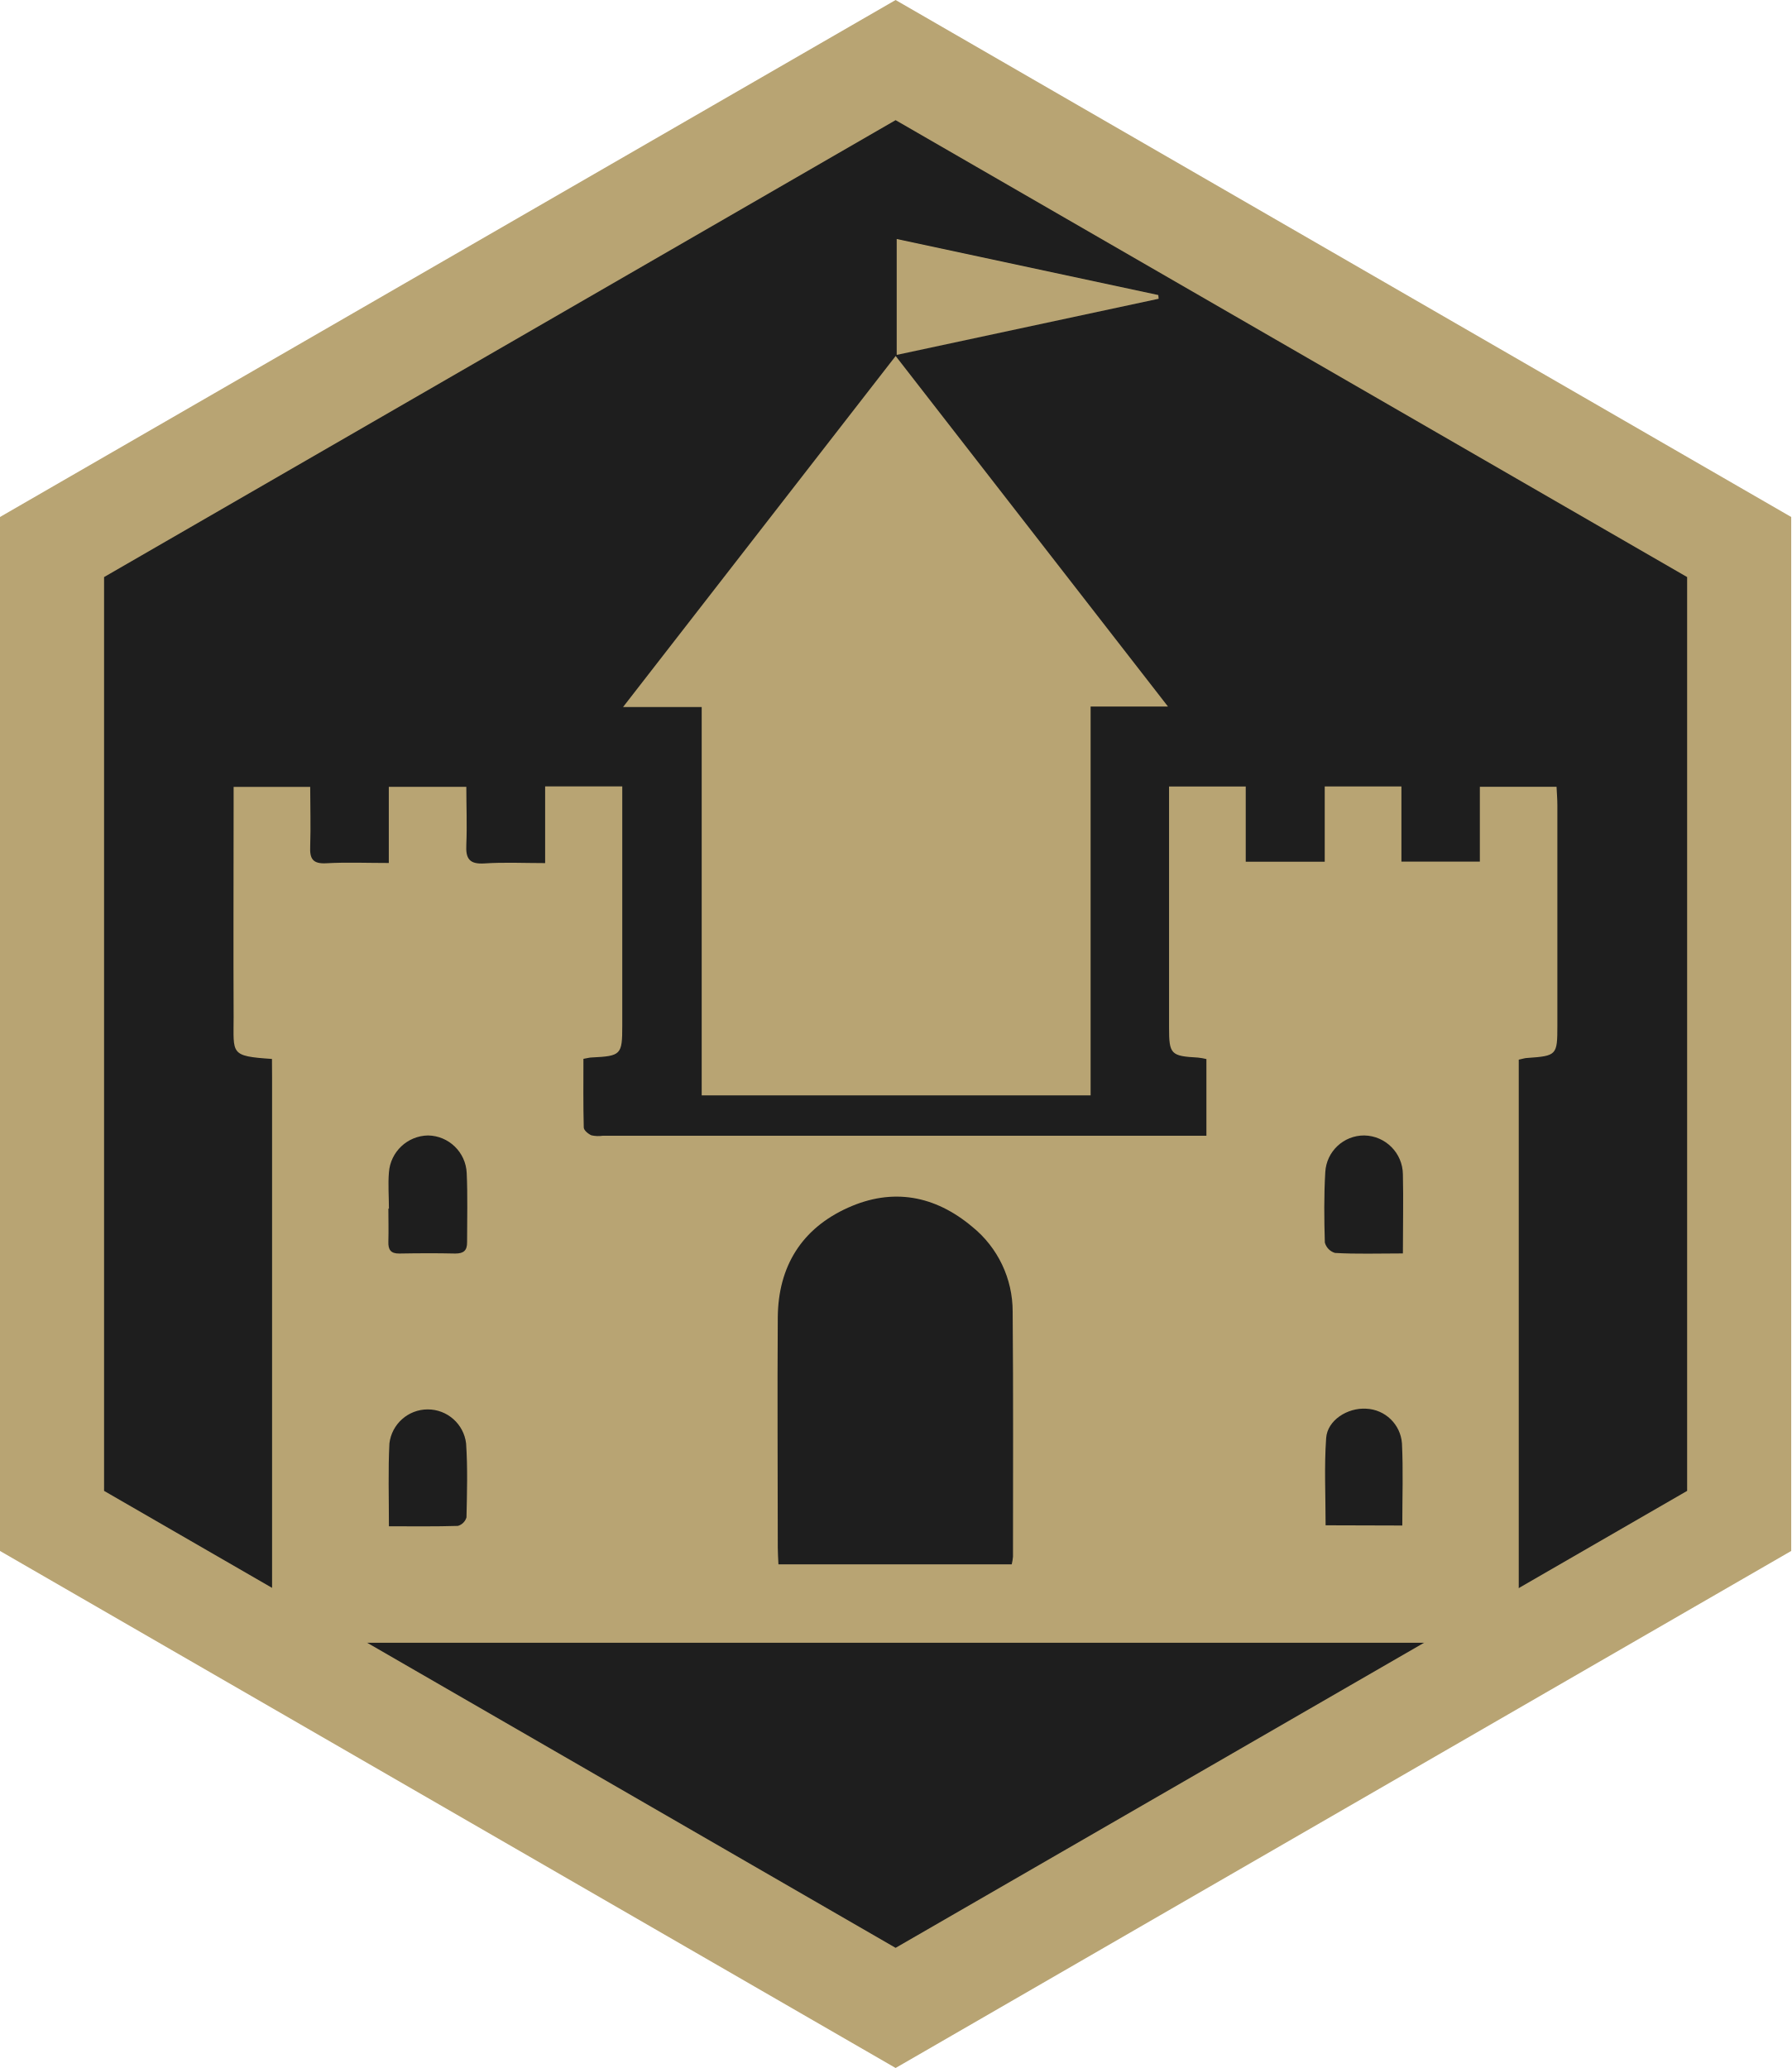
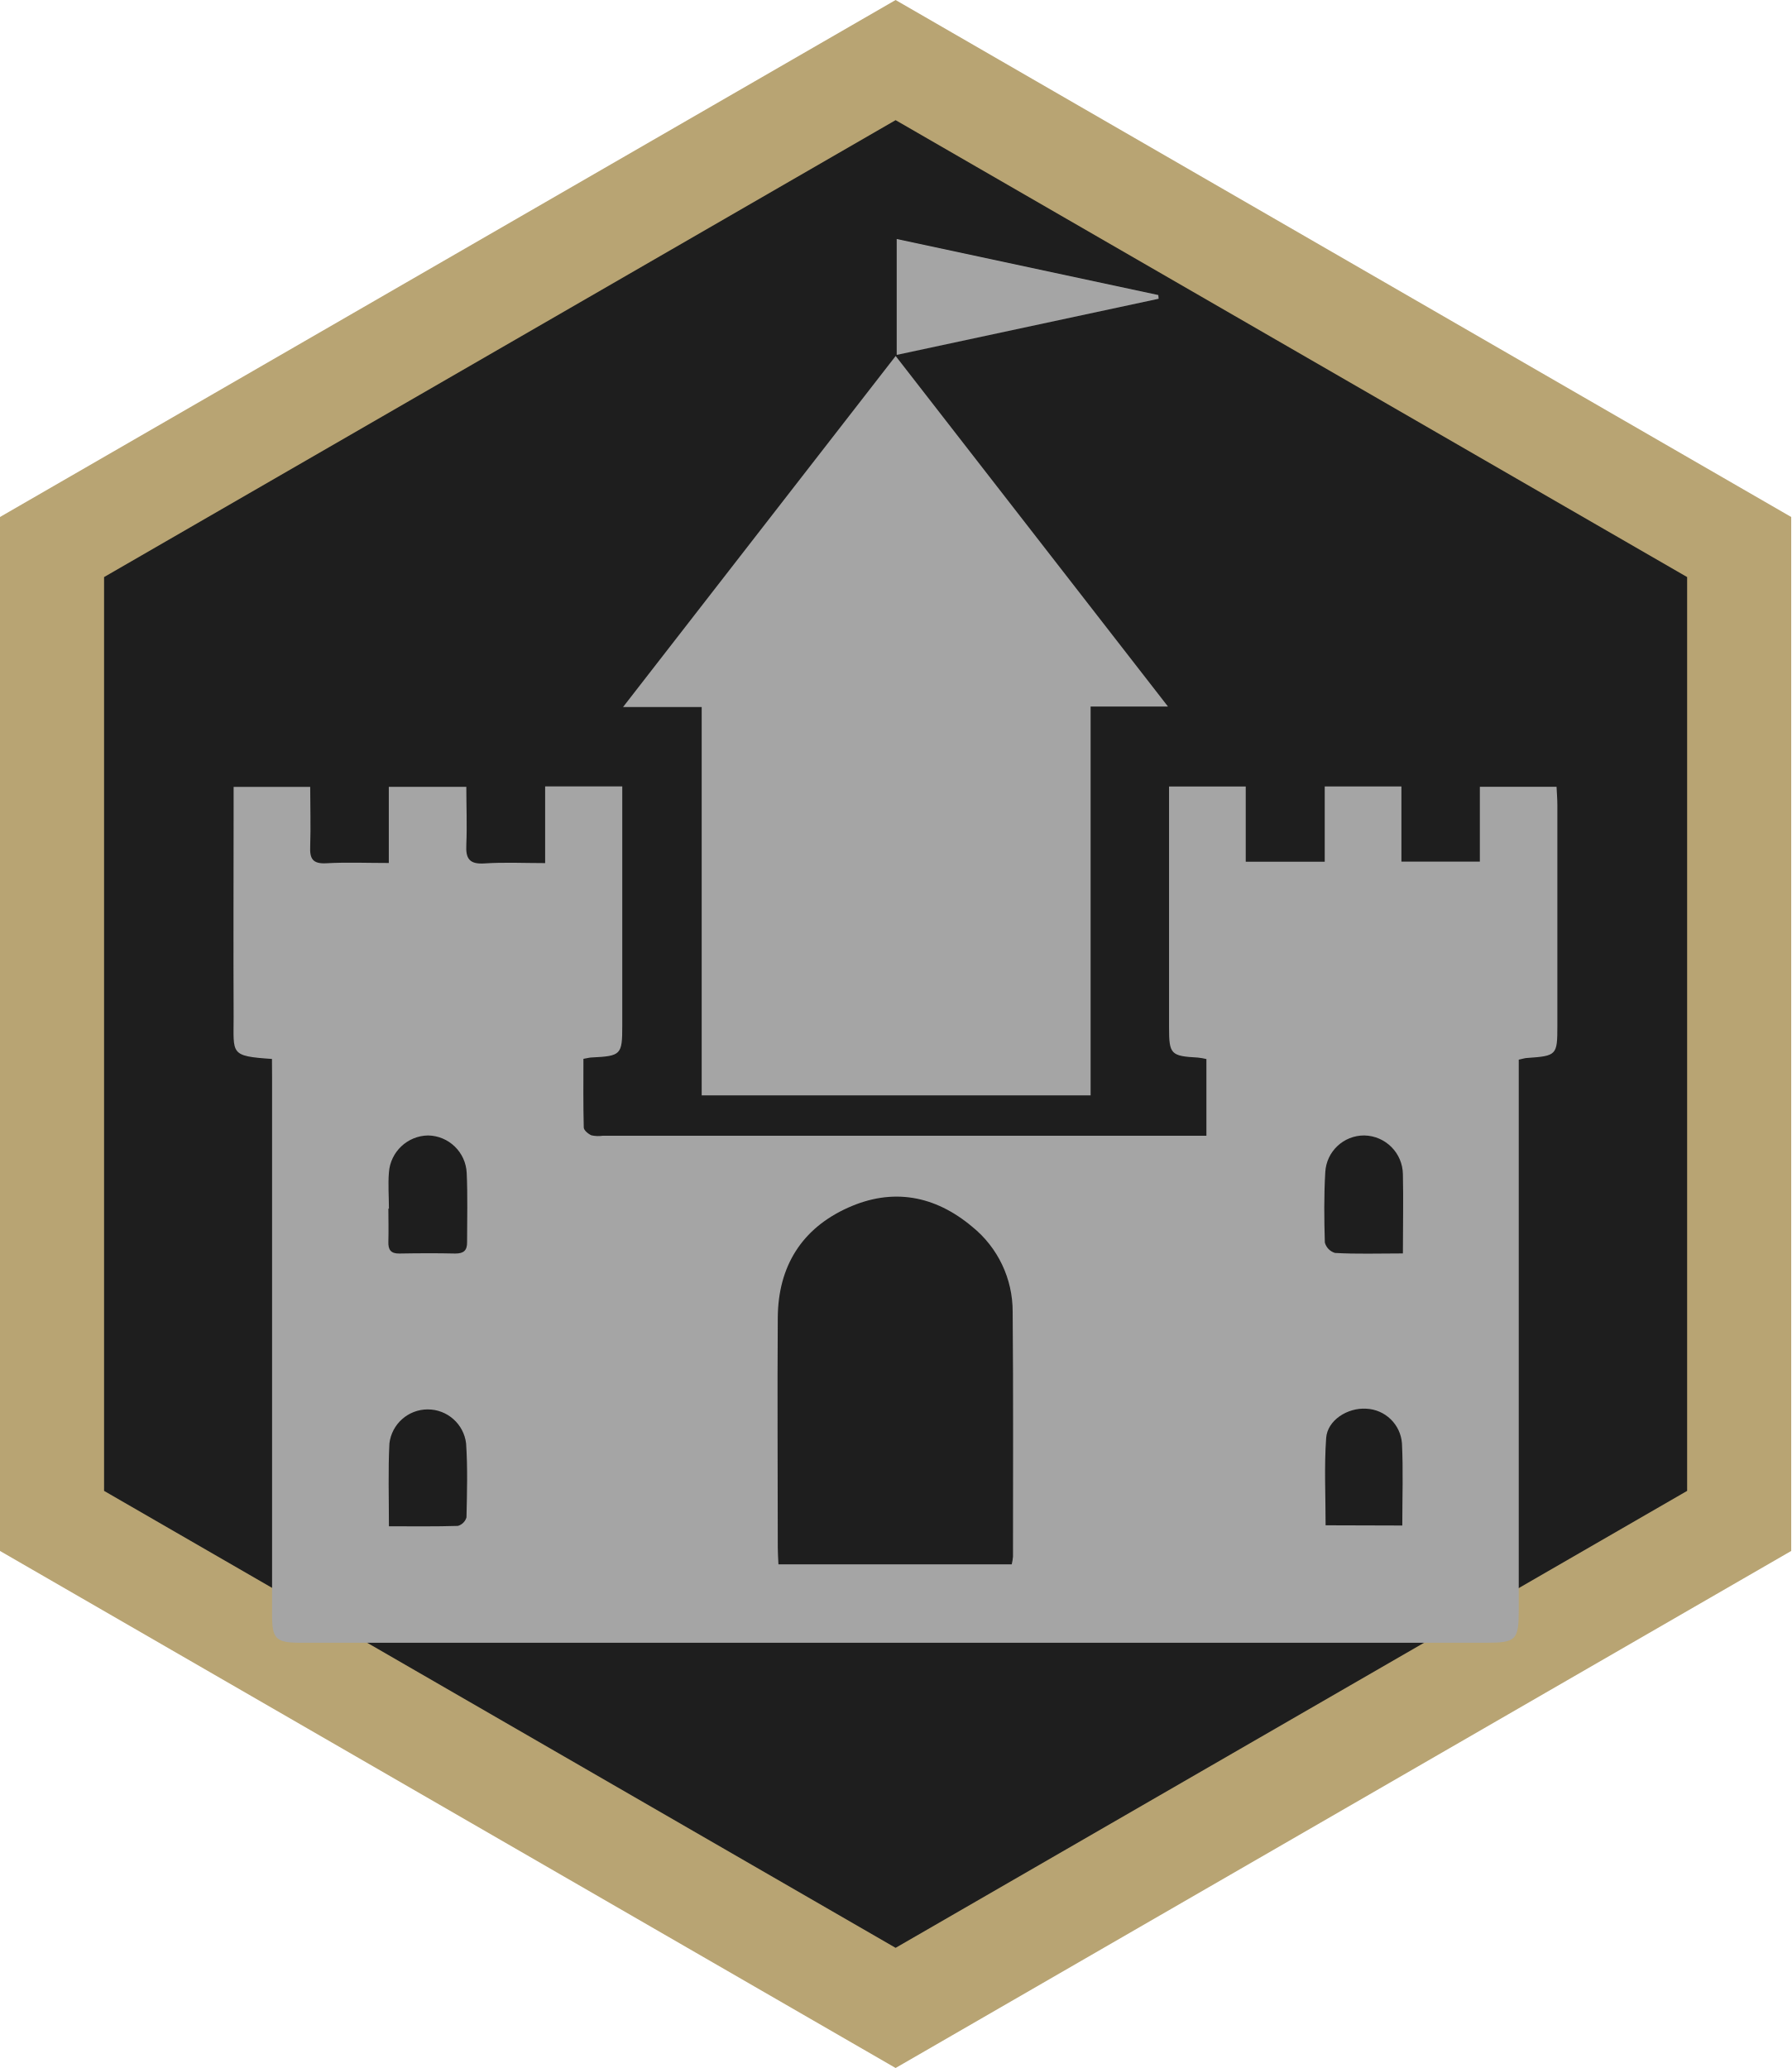
<svg xmlns="http://www.w3.org/2000/svg" viewBox="0 0 327 377.59">
  <defs>
-     <style>.cls-1{fill:#1e1e1e;stroke:#b8a473;stroke-miterlimit:10;stroke-width:19px;}.cls-2{fill:#b8a473;}</style>
+     <style>.cls-1{fill:#1e1e1e;stroke:#b8a473;stroke-miterlimit:10;stroke-width:19px;}.cls-2{fill:#a5a5a5;}</style>
  </defs>
  <g id="Layer_2" data-name="Layer 2">
    <g id="Layer_1-2" data-name="Layer 1">
      <polygon class="cls-1" points="317.5 277.7 317.5 99.88 163.5 10.97 9.5 99.88 9.5 277.7 163.5 366.62 317.5 277.7" />
      <path class="cls-2" d="M49.65,193.35c-7.72-.53-7-.86-7-7.67-.06-12.91,0-25.83,0-38.74v-3.26H56.63c0,3.52.12,7.18,0,10.83-.11,2.28.45,3.25,2.95,3.11,3.67-.21,7.37-.05,11.4-.05v-13.9H85.13c0,3.46.15,7,0,10.56-.14,2.58.59,3.6,3.33,3.42,3.57-.24,7.16-.06,11.06-.06v-14H113.6v43.73c0,5.27-.22,5.5-5.58,5.76-.39,0-.77.13-1.51.25,0,4.19-.05,8.36.06,12.53,0,.51.82,1.19,1.41,1.44a5.74,5.74,0,0,0,2.08.07H220.24v-14a11.93,11.93,0,0,0-1.54-.27c-4.95-.27-5.28-.6-5.28-5.47q0-20.11,0-40.24v-3.78h14v13.73h14.42V143.6h14v13.72h14.32V143.66h14c.05,1.09.15,2.24.15,3.39q0,20.13,0,40.25c0,5.37-.12,5.49-5.5,5.87-.39,0-.76.15-1.55.31v3.81q0,48.36,0,96.71c0,5.45-.49,5.95-6,5.95H54.51c-4.12-.05-4.84-.77-4.84-5q0-49.11,0-98.21Zm92.46,92.28H184.7a9.47,9.47,0,0,0,.23-1.4c0-14.91.07-29.83-.06-44.74A19.87,19.87,0,0,0,177.5,224c-6.82-5.74-14.55-7.16-22.69-3.49-8.46,3.8-12.74,10.73-12.82,20-.1,14,0,28,0,42.05C142,283.51,142.05,284.49,142.11,285.63Zm114-56.77c0-5.11.11-9.78,0-14.44a7.18,7.18,0,0,0-7.06-7.1,7.09,7.09,0,0,0-7.11,6.7c-.25,4.27-.21,8.57-.08,12.85a2.72,2.72,0,0,0,1.85,1.9C247.62,229,251.6,228.86,256.08,228.86ZM71,220.68H70.9c0,2,.06,4,0,6-.06,1.51.44,2.22,2,2.2,3.41-.06,6.81-.08,10.22,0,1.55,0,2.17-.57,2.15-2.09,0-4.21.12-8.42-.07-12.61a7.18,7.18,0,0,0-7.06-6.86A7.28,7.28,0,0,0,71,214.08C70.82,216.26,71,218.48,71,220.68Zm0,58c4.43,0,8.51.06,12.59-.07a2.28,2.28,0,0,0,1.57-1.56c.1-4.5.23-9-.07-13.5a7.05,7.05,0,0,0-14,0C70.84,268.42,71,273.32,71,278.71Zm185-.14c0-5.2.18-10.09-.06-15a6.84,6.84,0,0,0-6.53-6.33c-3.41-.21-7.08,2.1-7.31,5.36-.37,5.23-.1,10.51-.1,15.93Z" />
      <path class="cls-2" d="M213.22,129H199.1v71h-71v-70.9H113.74L163.51,65Z" />
      <path class="cls-2" d="M163.7,64.8V43.64l47.76,10.23.06.68Z" />
    </g>
  </g>
</svg>
